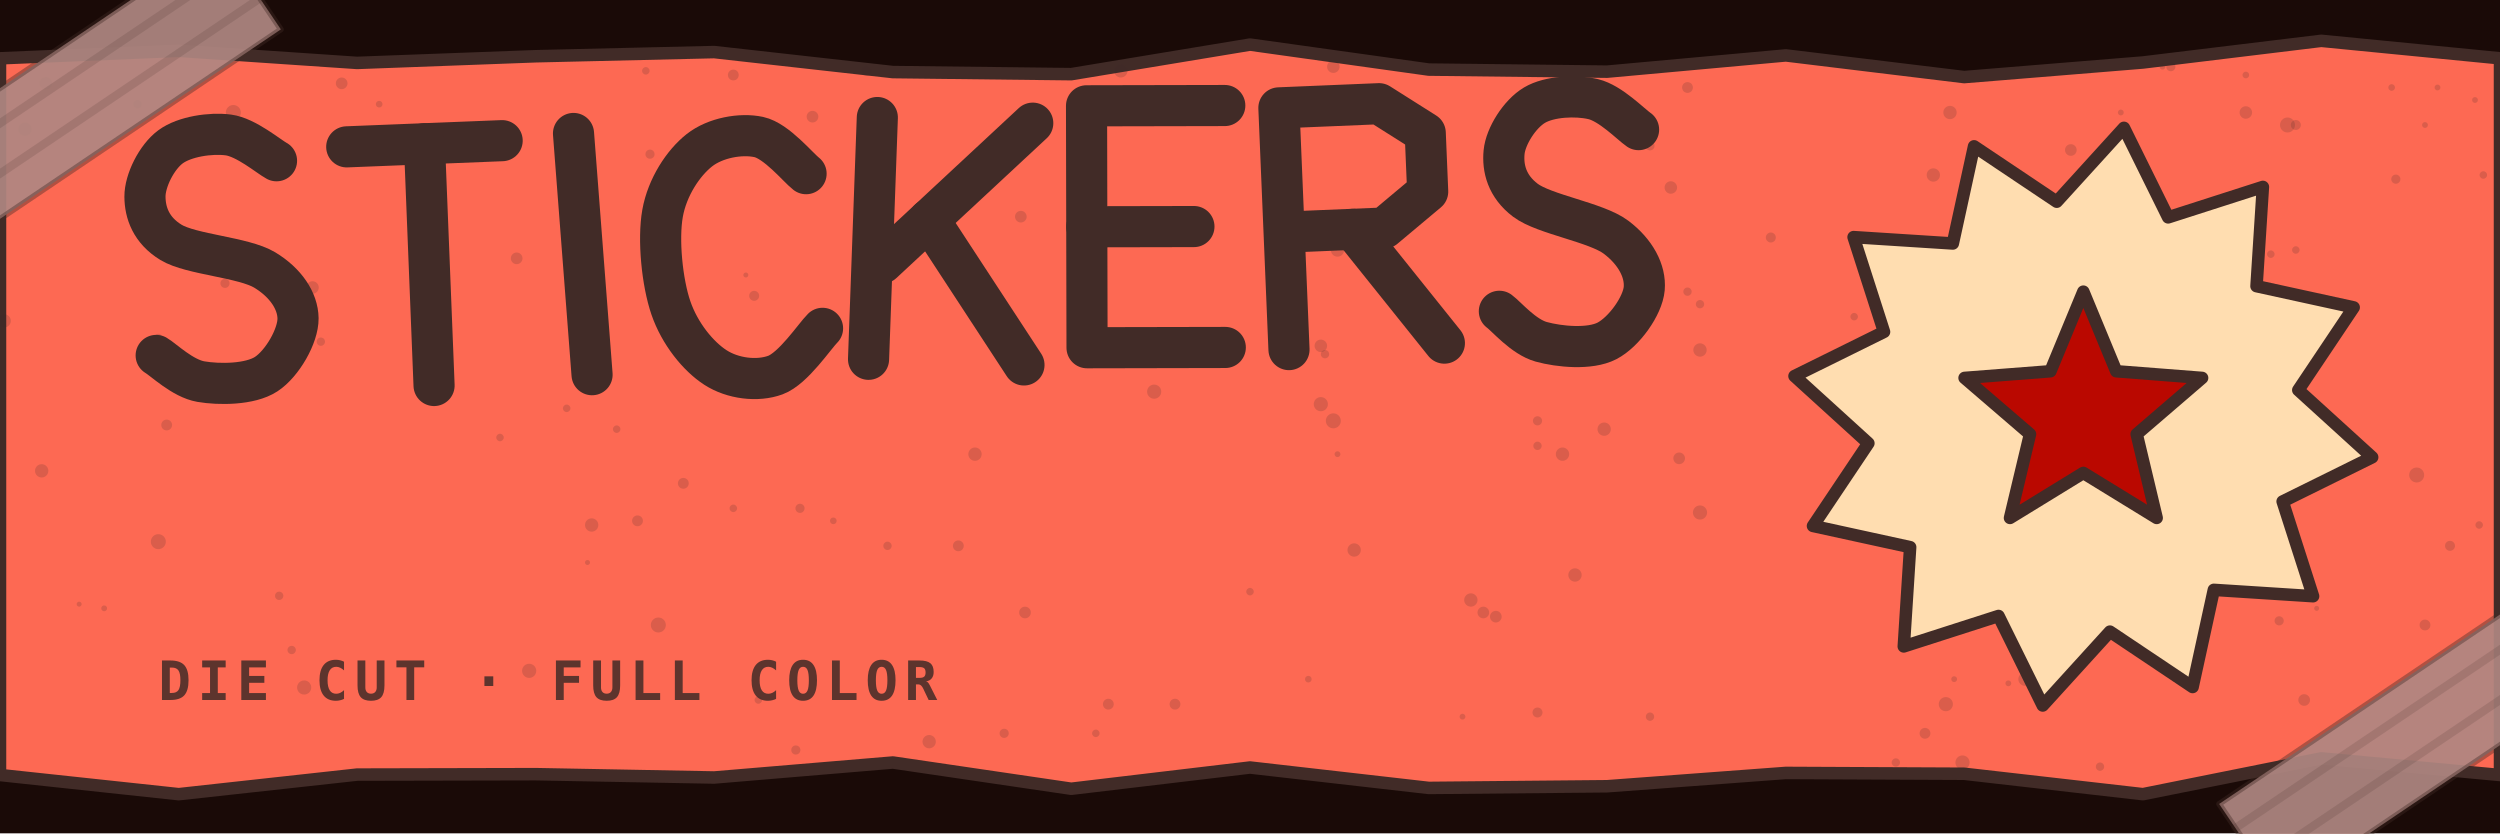
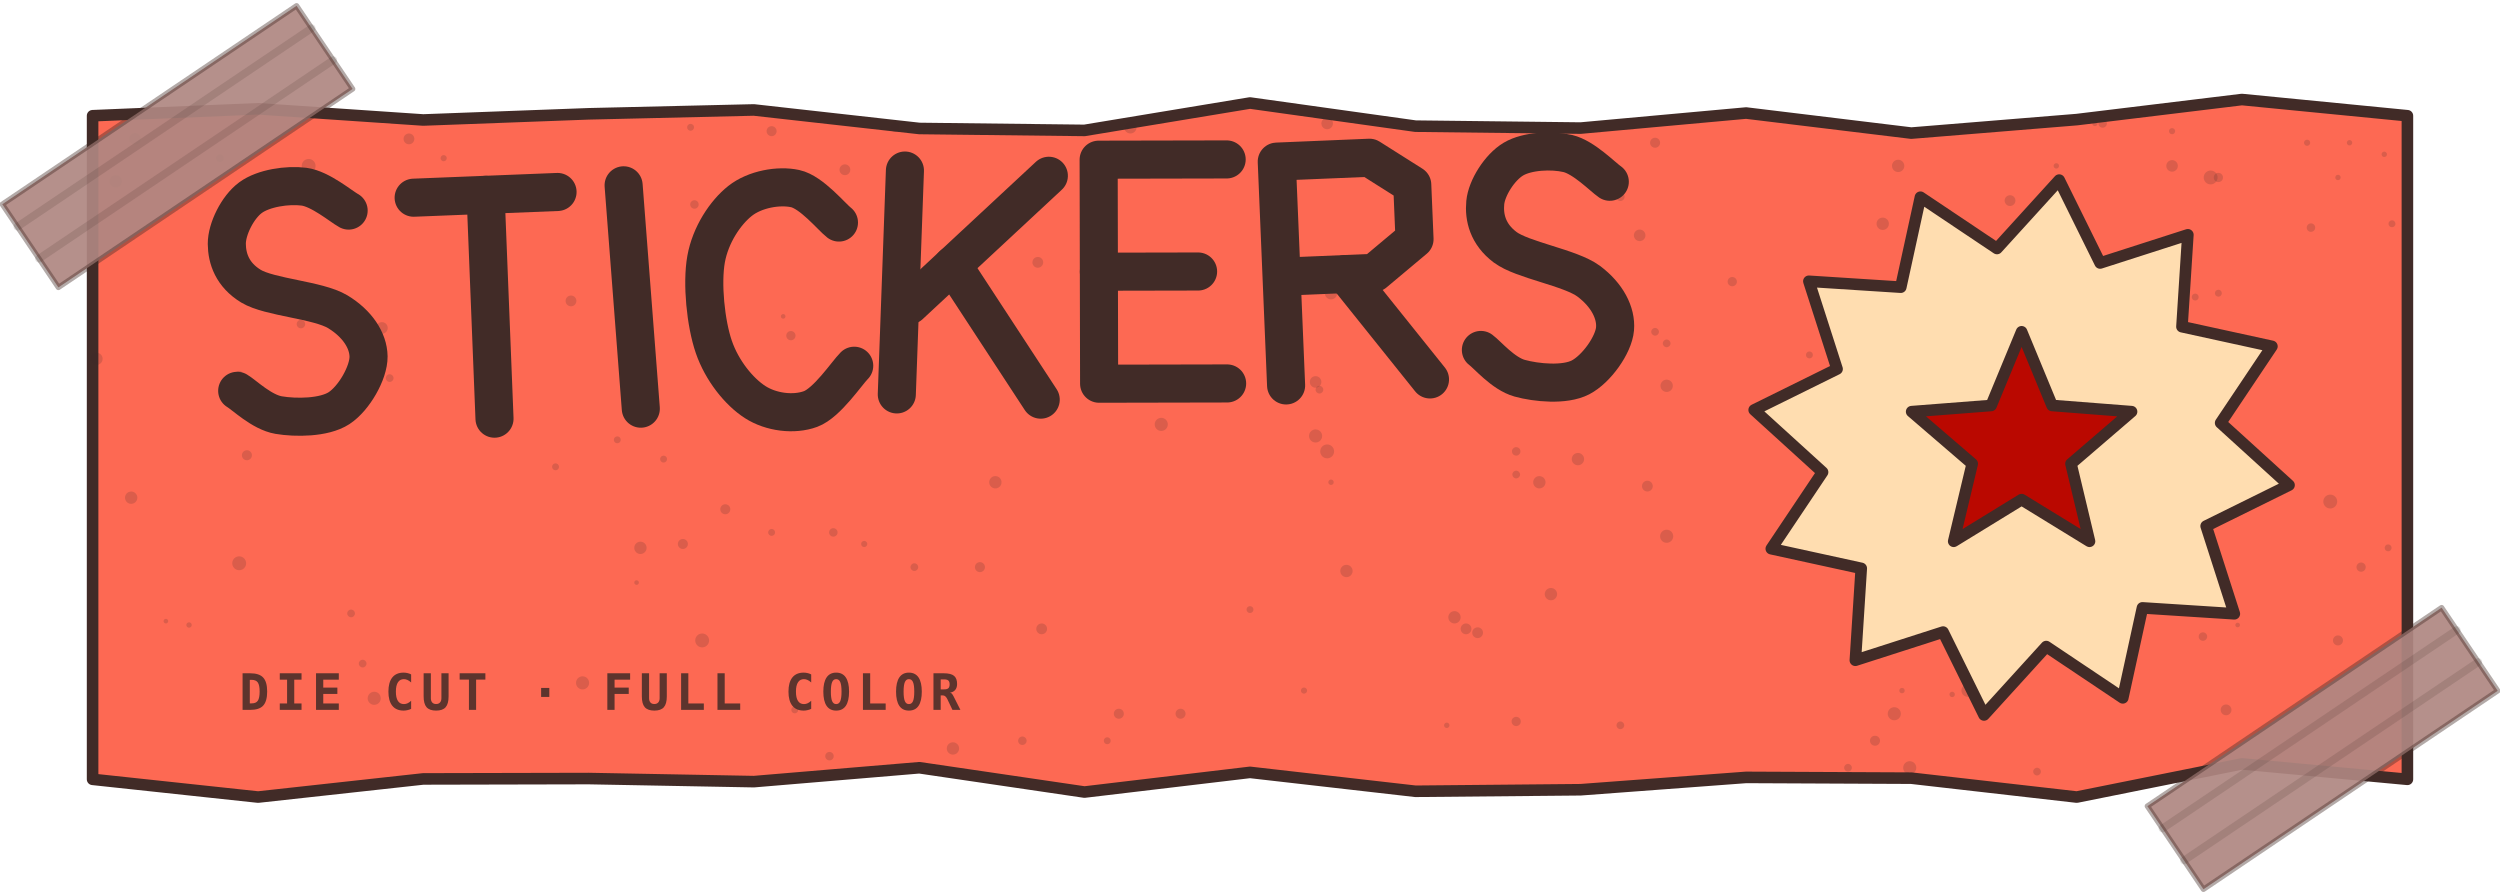
- <svg xmlns="http://www.w3.org/2000/svg" viewBox="0 0 600 200" width="600" height="200">
+ <svg xmlns="http://www.w3.org/2000/svg" viewBox="-24 -16 648 232" width="648" height="232">
  <defs>
    <pattern id="canvas" width="4" height="4" patternUnits="userSpaceOnUse">
      <path d="M0 0.5 H4 M0.5 0 V4" stroke="#412B27" stroke-opacity="0.12" stroke-width="0.8" />
    </pattern>
  </defs>
  <g stroke-linejoin="round" stroke-linecap="round">
-     <rect width="600" height="200" fill="#1A0A07" />
    <path d="M0.0 14.0 L42.9 12.2 L85.7 15.1 L128.6 13.5 L171.4 12.5 L214.3 17.3 L257.1 17.8 L300.0 10.7 L342.9 16.7 L385.7 17.2 L428.6 13.3 L471.4 18.5 L514.3 15.0 L557.1 9.8 L600.0 14.0 L600.0 186.0 L557.1 182.0 L514.3 190.6 L471.4 185.7 L428.6 185.5 L385.7 188.7 L342.9 189.1 L300.0 184.2 L257.1 189.3 L214.3 183.0 L171.4 186.6 L128.6 185.8 L85.7 185.9 L42.9 190.6 L0.0 186.0 Z" fill="#FD6953" stroke="#412B27" stroke-width="3" />
    <g fill="#412B27" fill-opacity="0.18">
      <circle cx="158" cy="150" r="1.8" />
      <circle cx="531" cy="92" r="1.8" />
      <circle cx="40" cy="102" r="1.3" />
      <circle cx="455" cy="183" r="1.0" />
      <circle cx="506" cy="118" r="1.0" />
      <circle cx="234" cy="109" r="1.6" />
      <circle cx="300" cy="142" r="0.9" />
      <circle cx="263" cy="176" r="0.9" />
      <circle cx="38" cy="130" r="1.8" />
      <circle cx="539" cy="27" r="1.5" />
      <circle cx="359" cy="148" r="1.4" />
      <circle cx="38" cy="81" r="0.9" />
      <circle cx="282" cy="169" r="1.3" />
      <circle cx="221" cy="51" r="1.5" />
      <circle cx="482" cy="164" r="0.7" />
      <circle cx="321" cy="109" r="0.7" />
      <circle cx="521" cy="16" r="1.1" />
      <circle cx="445" cy="76" r="0.9" />
      <circle cx="405" cy="70" r="1.0" />
      <circle cx="32" cy="46" r="1.4" />
      <circle cx="314" cy="163" r="0.8" />
      <circle cx="467" cy="169" r="1.7" />
      <circle cx="556" cy="146" r="0.6" />
      <circle cx="513" cy="137" r="1.7" />
      <circle cx="425" cy="57" r="1.2" />
      <circle cx="136" cy="98" r="0.9" />
      <circle cx="269" cy="17" r="1.6" />
      <circle cx="535" cy="54" r="1.8" />
      <circle cx="588" cy="131" r="1.2" />
      <circle cx="464" cy="42" r="1.6" />
      <circle cx="127" cy="161" r="1.7" />
      <circle cx="141" cy="135" r="0.6" />
      <circle cx="351" cy="172" r="0.7" />
      <circle cx="396" cy="172" r="1.0" />
      <circle cx="317" cy="97" r="1.7" />
      <circle cx="448" cy="127" r="0.9" />
      <circle cx="396" cy="35" r="1.1" />
      <circle cx="582" cy="150" r="1.3" />
      <circle cx="223" cy="178" r="1.6" />
      <circle cx="582" cy="30" r="0.7" />
      <circle cx="120" cy="105" r="0.9" />
      <circle cx="156" cy="37" r="1.1" />
      <circle cx="179" cy="66" r="0.6" />
      <circle cx="481" cy="92" r="1.3" />
      <circle cx="10" cy="113" r="1.6" />
      <circle cx="25" cy="146" r="0.7" />
      <circle cx="266" cy="169" r="1.3" />
      <circle cx="378" cy="138" r="1.6" />
      <circle cx="155" cy="17" r="0.9" />
      <circle cx="176" cy="122" r="0.9" />
      <circle cx="33" cy="25" r="1.0" />
      <circle cx="594" cy="24" r="0.7" />
      <circle cx="471" cy="183" r="1.7" />
      <circle cx="77" cy="82" r="1.0" />
      <circle cx="148" cy="103" r="0.9" />
      <circle cx="405" cy="21" r="1.3" />
      <circle cx="486" cy="163" r="1.6" />
      <circle cx="574" cy="21" r="0.8" />
      <circle cx="70" cy="156" r="1.0" />
      <circle cx="241" cy="176" r="1.1" />
      <circle cx="54" cy="68" r="1.1" />
      <circle cx="553" cy="168" r="1.4" />
      <circle cx="200" cy="125" r="0.8" />
      <circle cx="325" cy="132" r="1.6" />
      <circle cx="11" cy="20" r="1.5" />
      <circle cx="468" cy="27" r="1.6" />
      <circle cx="495" cy="157" r="1.2" />
      <circle cx="208" cy="17" r="1.2" />
      <circle cx="230" cy="131" r="1.3" />
      <circle cx="191" cy="180" r="1.1" />
      <circle cx="91" cy="25" r="0.8" />
      <circle cx="585" cy="21" r="0.7" />
      <circle cx="181" cy="71" r="1.2" />
      <circle cx="321" cy="60" r="1.6" />
      <circle cx="529" cy="68" r="1.4" />
      <circle cx="317" cy="83" r="1.5" />
      <circle cx="447" cy="113" r="0.9" />
      <circle cx="176" cy="18" r="1.3" />
      <circle cx="375" cy="109" r="1.6" />
      <circle cx="454" cy="115" r="0.8" />
      <circle cx="595" cy="126" r="0.9" />
      <circle cx="596" cy="42" r="0.9" />
      <circle cx="571" cy="183" r="0.6" />
      <circle cx="547" cy="149" r="1.1" />
      <circle cx="487" cy="137" r="0.8" />
      <circle cx="320" cy="16" r="1.5" />
      <circle cx="353" cy="144" r="1.6" />
      <circle cx="164" cy="116" r="1.3" />
      <circle cx="356" cy="147" r="1.4" />
      <circle cx="1" cy="77" r="1.6" />
      <circle cx="54" cy="36" r="1.0" />
      <circle cx="489" cy="137" r="1.3" />
      <circle cx="369" cy="171" r="1.2" />
      <circle cx="369" cy="101" r="1.1" />
      <circle cx="182" cy="168" r="0.9" />
      <circle cx="142" cy="126" r="1.6" />
      <circle cx="545" cy="61" r="0.9" />
      <circle cx="575" cy="43" r="1.1" />
      <circle cx="401" cy="45" r="1.5" />
      <circle cx="493" cy="110" r="1.4" />
      <circle cx="234" cy="70" r="1.0" />
      <circle cx="403" cy="110" r="1.4" />
      <circle cx="551" cy="30" r="1.2" />
      <circle cx="75" cy="69" r="1.5" />
      <circle cx="246" cy="147" r="1.4" />
      <circle cx="549" cy="30" r="1.8" />
      <circle cx="495" cy="152" r="1.7" />
      <circle cx="213" cy="131" r="1.0" />
      <circle cx="195" cy="28" r="1.4" />
      <circle cx="245" cy="52" r="1.4" />
      <circle cx="277" cy="94" r="1.7" />
      <circle cx="408" cy="123" r="1.7" />
      <circle cx="408" cy="84" r="1.6" />
      <circle cx="369" cy="107" r="1.0" />
      <circle cx="408" cy="73" r="1.0" />
      <circle cx="238" cy="81" r="1.2" />
      <circle cx="509" cy="27" r="0.7" />
      <circle cx="504" cy="184" r="1.0" />
      <circle cx="469" cy="163" r="0.7" />
      <circle cx="19" cy="145" r="0.6" />
      <circle cx="497" cy="36" r="1.4" />
      <circle cx="192" cy="122" r="1.1" />
      <circle cx="6" cy="31" r="1.6" />
      <circle cx="519" cy="16" r="0.7" />
      <circle cx="67" cy="143" r="1.0" />
      <circle cx="73" cy="165" r="1.7" />
      <circle cx="124" cy="62" r="1.4" />
      <circle cx="320" cy="101" r="1.8" />
      <circle cx="436" cy="88" r="1.1" />
      <circle cx="318" cy="85" r="1.0" />
      <circle cx="56" cy="27" r="1.8" />
      <circle cx="580" cy="114" r="1.8" />
      <circle cx="462" cy="176" r="1.3" />
      <circle cx="153" cy="125" r="1.3" />
      <circle cx="539" cy="18" r="0.8" />
      <circle cx="551" cy="60" r="0.9" />
      <circle cx="385" cy="103" r="1.6" />
      <circle cx="497" cy="151" r="1.3" />
      <circle cx="82" cy="20" r="1.4" />
      <circle cx="237" cy="40" r="1.3" />
    </g>
    <g transform="translate(34 36) rotate(-2) scale(4.1475)" fill="none" stroke="#412B27" stroke-width="2.38" stroke-linecap="round" stroke-linejoin="round">
      <g transform="translate(0.00 -0.61) rotate(-4.53 4.25 7)">
        <path d="M8.20 1.80 C7.77 1.50 6.60 0.25 5.60 0.00 C4.60 -0.25 3.07 -0.20 2.20 0.30 C1.33 0.80 0.50 2.08 0.40 3.00 C0.30 3.92 0.53 4.97 1.60 5.80 C2.67 6.63 5.67 7.13 6.80 8.00 C7.93 8.87 8.50 10.00 8.40 11.00 C8.30 12.00 7.20 13.50 6.20 14.00 C5.20 14.50 3.43 14.30 2.40 14.00 C1.37 13.70 0.40 12.50 0.00 12.20" />
      </g>
      <g transform="translate(11.90 0.21) rotate(-0.28 4.5 7)">
        <path d="M0.00 0.00 L9.00 0.00" />
        <path d="M4.50 0.00 L4.50 14.00" />
      </g>
      <g transform="translate(24.30 -0.09) rotate(-2.40 1.0 7)">
        <path d="M1.00 0.00 L1.00 14.00" />
      </g>
      <g transform="translate(29.70 0.42) rotate(-4.08 4.5 7)">
        <path d="M9.00 2.60 C8.58 2.20 7.50 0.53 6.50 0.20 C5.50 -0.13 4.00 -0.03 3.00 0.60 C2.00 1.23 0.93 2.52 0.50 4.00 C0.07 5.48 0.05 7.97 0.40 9.50 C0.75 11.03 1.67 12.45 2.60 13.20 C3.53 13.95 4.93 14.27 6.00 14.00 C7.07 13.73 8.50 12.00 9.00 11.60" />
      </g>
      <g transform="translate(42.10 -0.09) rotate(4.08 4.5 7)">
        <path d="M0.00 0.00 L0.00 14.00" />
        <path d="M9.00 0.00 L0.60 8.40" />
        <path d="M3.20 5.80 L9.00 14.00" />
      </g>
      <g transform="translate(54.50 -0.52) rotate(1.88 4.0 7)">
        <path d="M8.00 0.00 L0.00 0.00 L0.00 14.00 L8.00 14.00" />
        <path d="M0.00 7.00 L6.20 7.00" />
      </g>
      <g transform="translate(65.90 -0.17) rotate(-0.39 4.5 7)">
        <path d="M0.00 14.00 L0.00 0.00 L5.80 0.00 L8.40 1.80 L8.40 5.20 L5.80 7.20 L0.00 7.20" />
        <path d="M4.00 7.20 L9.00 14.00" />
      </g>
      <g transform="translate(78.30 -0.04) rotate(1.21 4.25 7)">
        <path d="M8.20 1.80 C7.77 1.50 6.60 0.25 5.60 0.00 C4.60 -0.25 3.07 -0.20 2.20 0.30 C1.33 0.80 0.50 2.08 0.40 3.00 C0.30 3.92 0.53 4.97 1.60 5.80 C2.67 6.63 5.67 7.13 6.80 8.00 C7.93 8.87 8.50 10.00 8.40 11.00 C8.30 12.00 7.20 13.50 6.20 14.00 C5.20 14.50 3.43 14.30 2.40 14.00 C1.37 13.70 0.40 12.50 0.00 12.20" />
      </g>
    </g>
    <text x="38" y="168" font-family="ui-monospace, Menlo, monospace" font-size="13" font-weight="700" letter-spacing="1.6" fill="#412B27" fill-opacity="0.85">DIE CUT · FULL COLOR</text>
    <path d="M500.0 30.0 L513.5 49.8 L535.0 39.4 L536.8 63.2 L560.6 65.0 L550.2 86.5 L570.0 100.0 L550.2 113.5 L560.6 135.0 L536.8 136.8 L535.0 160.6 L513.5 150.2 L500.0 170.0 L486.5 150.2 L465.0 160.6 L463.2 136.8 L439.4 135.0 L449.8 113.5 L430.0 100.0 L449.8 86.5 L439.4 65.0 L463.2 63.2 L465.0 39.4 L486.5 49.8 Z" fill="#FFDDB0" stroke="#412B27" stroke-width="3" transform="rotate(8 500 100)" />
    <path d="M500.0 70.0 L507.9 89.1 L528.5 90.7 L512.8 104.2 L517.6 124.3 L500.0 113.5 L482.4 124.3 L487.2 104.2 L471.5 90.7 L492.1 89.1 Z" fill="#BA0800" stroke="#412B27" stroke-width="3" />
    <g transform="translate(22 22) rotate(-34)">
      <rect x="-46" y="-13" width="92" height="26" fill="#AF8781" fill-opacity="0.92" stroke="#412B27" stroke-opacity="0.4" stroke-width="1.4" />
      <path d="M-46 -6 H46 M-46 4 H46" stroke="#412B27" stroke-opacity="0.15" stroke-width="2" />
    </g>
    <g transform="translate(578 178) rotate(-34)">
      <rect x="-46" y="-13" width="92" height="26" fill="#AF8781" fill-opacity="0.92" stroke="#412B27" stroke-opacity="0.4" stroke-width="1.4" />
      <path d="M-46 -6 H46 M-46 4 H46" stroke="#412B27" stroke-opacity="0.15" stroke-width="2" />
    </g>
  </g>
</svg>
